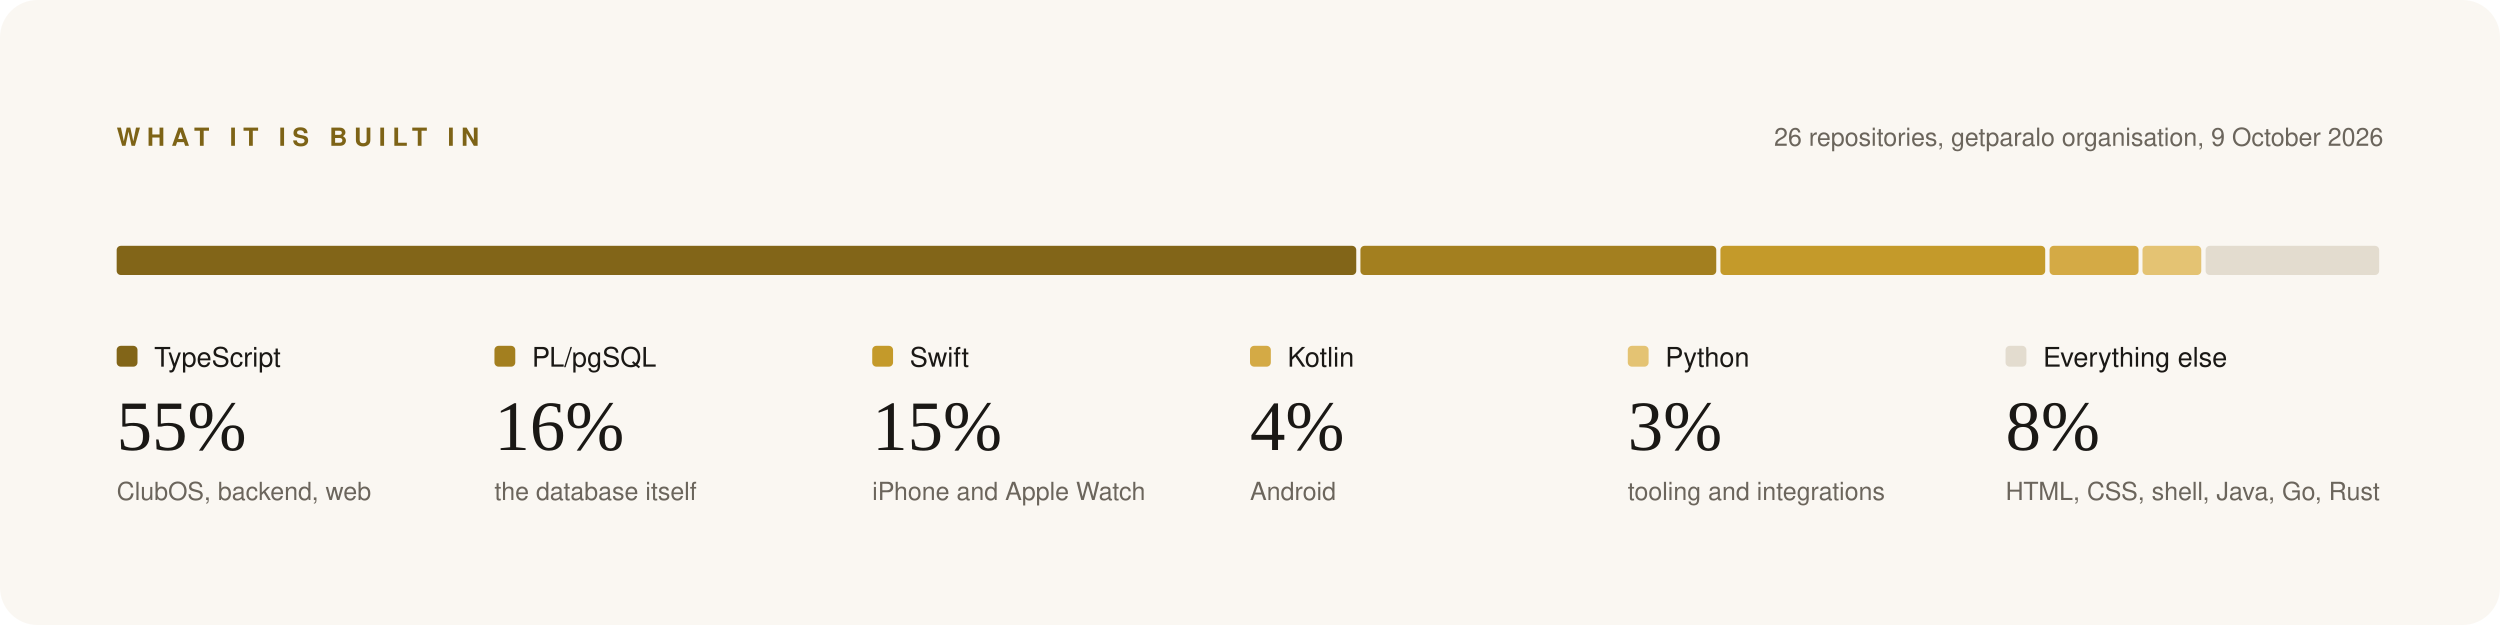
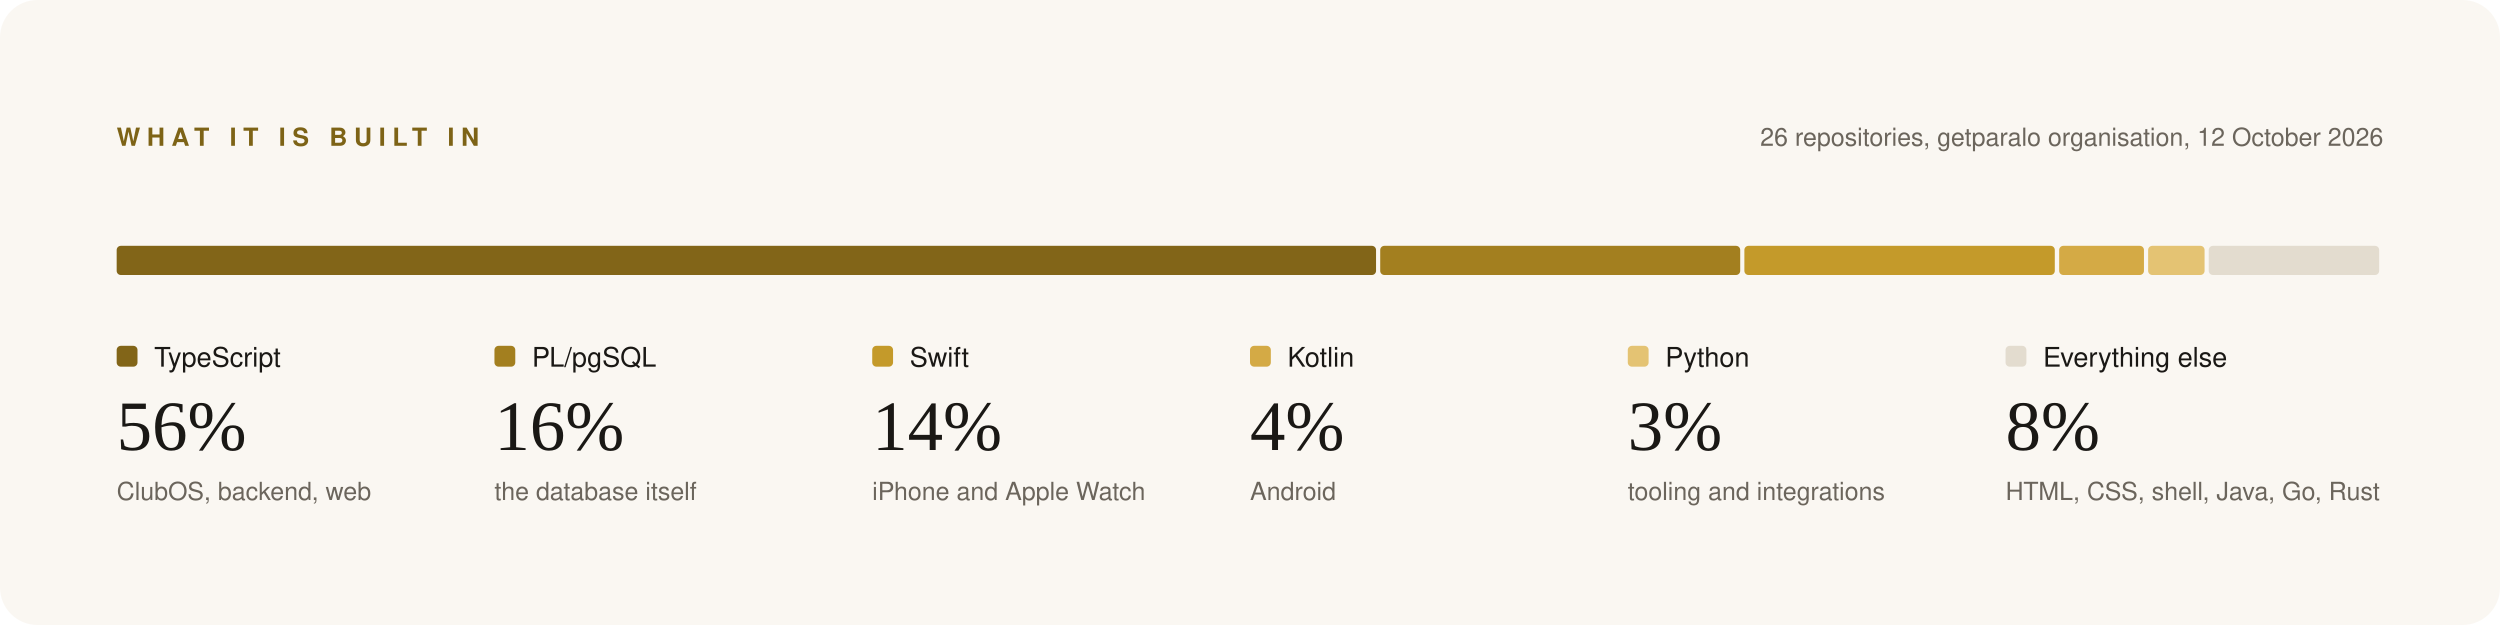
<svg xmlns="http://www.w3.org/2000/svg" width="1200" height="300" viewBox="0 0 1200 300" role="img" aria-label="Languages across Paralo repositories">
  <rect width="1200" height="300" rx="18" fill="#FAF7F2" />
  <text x="56" y="70" font-family="-apple-system, 'Helvetica Neue', Helvetica, Arial, sans-serif" font-size="12" letter-spacing="3.2" font-weight="600" fill="#7D6316">WHAT IT IS BUILT IN</text>
-   <text x="1144" y="70" text-anchor="end" font-family="-apple-system, 'Helvetica Neue', Helvetica, Arial, sans-serif" font-size="12" fill="#6B655C">26 repositories, getparalo organisation, 9 October 2026</text>
-   <rect x="56.0" y="118" width="595.0" height="14" rx="2" fill="#826518">
-     <animate attributeName="width" values="0;0;595.0" keyTimes="0;0.125;1" dur="0.80s" begin="0s" fill="freeze" calcMode="spline" keySplines="0 0 1 1;0.2 0.7 0.2 1" />
+   <text x="1144" y="70" text-anchor="end" font-family="-apple-system, 'Helvetica Neue', Helvetica, Arial, sans-serif" font-size="12" fill="#6B655C">26 repositories, getparalo organisation, 12 October 2026</text>
+   <rect x="56.0" y="118" width="604.5" height="14" rx="2" fill="#826518">
+     <animate attributeName="width" values="0;0;604.5" keyTimes="0;0.125;1" dur="0.80s" begin="0s" fill="freeze" calcMode="spline" keySplines="0 0 1 1;0.2 0.7 0.2 1" />
  </rect>
-   <rect x="653.0" y="118" width="170.8" height="14" rx="2" fill="#A37F1F">
-     <animate attributeName="width" values="0;0;170.8" keyTimes="0;0.239;1" dur="0.92s" begin="0s" fill="freeze" calcMode="spline" keySplines="0 0 1 1;0.2 0.7 0.2 1" />
+   <rect x="662.5" y="118" width="172.8" height="14" rx="2" fill="#A37F1F">
+     <animate attributeName="width" values="0;0;172.8" keyTimes="0;0.239;1" dur="0.92s" begin="0s" fill="freeze" calcMode="spline" keySplines="0 0 1 1;0.2 0.7 0.2 1" />
  </rect>
-   <rect x="825.8" y="118" width="155.9" height="14" rx="2" fill="#C49A2A">
-     <animate attributeName="width" values="0;0;155.9" keyTimes="0;0.327;1" dur="1.04s" begin="0s" fill="freeze" calcMode="spline" keySplines="0 0 1 1;0.2 0.7 0.2 1" />
+   <rect x="837.3" y="118" width="149.0" height="14" rx="2" fill="#C49A2A">
+     <animate attributeName="width" values="0;0;149.0" keyTimes="0;0.327;1" dur="1.04s" begin="0s" fill="freeze" calcMode="spline" keySplines="0 0 1 1;0.2 0.7 0.2 1" />
  </rect>
-   <rect x="983.8" y="118" width="42.7" height="14" rx="2" fill="#D4AA45">
-     <animate attributeName="width" values="0;0;42.7" keyTimes="0;0.397;1" dur="1.16s" begin="0s" fill="freeze" calcMode="spline" keySplines="0 0 1 1;0.2 0.7 0.2 1" />
+   <rect x="988.4" y="118" width="40.7" height="14" rx="2" fill="#D4AA45">
+     <animate attributeName="width" values="0;0;40.7" keyTimes="0;0.397;1" dur="1.16s" begin="0s" fill="freeze" calcMode="spline" keySplines="0 0 1 1;0.2 0.7 0.2 1" />
  </rect>
-   <rect x="1028.4" y="118" width="28.2" height="14" rx="2" fill="#E4C373">
-     <animate attributeName="width" values="0;0;28.2" keyTimes="0;0.453;1" dur="1.28s" begin="0s" fill="freeze" calcMode="spline" keySplines="0 0 1 1;0.2 0.7 0.2 1" />
+   <rect x="1031.1" y="118" width="27.1" height="14" rx="2" fill="#E4C373">
+     <animate attributeName="width" values="0;0;27.1" keyTimes="0;0.453;1" dur="1.28s" begin="0s" fill="freeze" calcMode="spline" keySplines="0 0 1 1;0.2 0.7 0.2 1" />
  </rect>
-   <rect x="1058.7" y="118" width="83.3" height="14" rx="2" fill="#E3DCCF">
-     <animate attributeName="width" values="0;0;83.3" keyTimes="0;0.500;1" dur="1.40s" begin="0s" fill="freeze" calcMode="spline" keySplines="0 0 1 1;0.2 0.7 0.2 1" />
+   <rect x="1060.2" y="118" width="81.8" height="14" rx="2" fill="#E3DCCF">
+     <animate attributeName="width" values="0;0;81.8" keyTimes="0;0.500;1" dur="1.40s" begin="0s" fill="freeze" calcMode="spline" keySplines="0 0 1 1;0.2 0.7 0.2 1" />
  </rect>
  <rect x="56.0" y="166" width="10" height="10" rx="2" fill="#826518" />
  <text x="74.0" y="176" font-family="-apple-system, 'Helvetica Neue', Helvetica, Arial, sans-serif" font-size="13" fill="#1A1815">TypeScript</text>
-   <text x="56.0" y="216" font-family="Georgia, 'Times New Roman', Times, serif" font-size="34" fill="#1A1815">55%</text>
+   <text x="56.0" y="216" font-family="Georgia, 'Times New Roman', Times, serif" font-size="34" fill="#1A1815">56%</text>
  <text x="56.0" y="240" font-family="-apple-system, 'Helvetica Neue', Helvetica, Arial, sans-serif" font-size="12" fill="#6B655C">ClubOS, backend, web</text>
  <rect x="237.333" y="166" width="10" height="10" rx="2" fill="#A37F1F" />
  <text x="255.333" y="176" font-family="-apple-system, 'Helvetica Neue', Helvetica, Arial, sans-serif" font-size="13" fill="#1A1815">PL/pgSQL</text>
  <text x="237.333" y="216" font-family="Georgia, 'Times New Roman', Times, serif" font-size="34" fill="#1A1815">16%</text>
  <text x="237.333" y="240" font-family="-apple-system, 'Helvetica Neue', Helvetica, Arial, sans-serif" font-size="12" fill="#6B655C">the database itself</text>
  <rect x="418.667" y="166" width="10" height="10" rx="2" fill="#C49A2A" />
  <text x="436.667" y="176" font-family="-apple-system, 'Helvetica Neue', Helvetica, Arial, sans-serif" font-size="13" fill="#1A1815">Swift</text>
-   <text x="418.667" y="216" font-family="Georgia, 'Times New Roman', Times, serif" font-size="34" fill="#1A1815">15%</text>
+   <text x="418.667" y="216" font-family="Georgia, 'Times New Roman', Times, serif" font-size="34" fill="#1A1815">14%</text>
  <text x="418.667" y="240" font-family="-apple-system, 'Helvetica Neue', Helvetica, Arial, sans-serif" font-size="12" fill="#6B655C">iPhone and Apple Watch</text>
  <rect x="600.0" y="166" width="10" height="10" rx="2" fill="#D4AA45" />
  <text x="618.0" y="176" font-family="-apple-system, 'Helvetica Neue', Helvetica, Arial, sans-serif" font-size="13" fill="#1A1815">Kotlin</text>
  <text x="600.0" y="216" font-family="Georgia, 'Times New Roman', Times, serif" font-size="34" fill="#1A1815">4%</text>
  <text x="600.0" y="240" font-family="-apple-system, 'Helvetica Neue', Helvetica, Arial, sans-serif" font-size="12" fill="#6B655C">Android</text>
  <rect x="781.333" y="166" width="10" height="10" rx="2" fill="#E4C373" />
  <text x="799.333" y="176" font-family="-apple-system, 'Helvetica Neue', Helvetica, Arial, sans-serif" font-size="13" fill="#1A1815">Python</text>
  <text x="781.333" y="216" font-family="Georgia, 'Times New Roman', Times, serif" font-size="34" fill="#1A1815">3%</text>
  <text x="781.333" y="240" font-family="-apple-system, 'Helvetica Neue', Helvetica, Arial, sans-serif" font-size="12" fill="#6B655C">tooling and integrations</text>
  <rect x="962.667" y="166" width="10" height="10" rx="2" fill="#E3DCCF" />
  <text x="980.667" y="176" font-family="-apple-system, 'Helvetica Neue', Helvetica, Arial, sans-serif" font-size="13" fill="#1A1815">Everything else</text>
  <text x="962.667" y="216" font-family="Georgia, 'Times New Roman', Times, serif" font-size="34" fill="#1A1815">8%</text>
  <text x="962.667" y="240" font-family="-apple-system, 'Helvetica Neue', Helvetica, Arial, sans-serif" font-size="12" fill="#6B655C">HTML, CSS, shell, Java, Go, Rust</text>
</svg>
